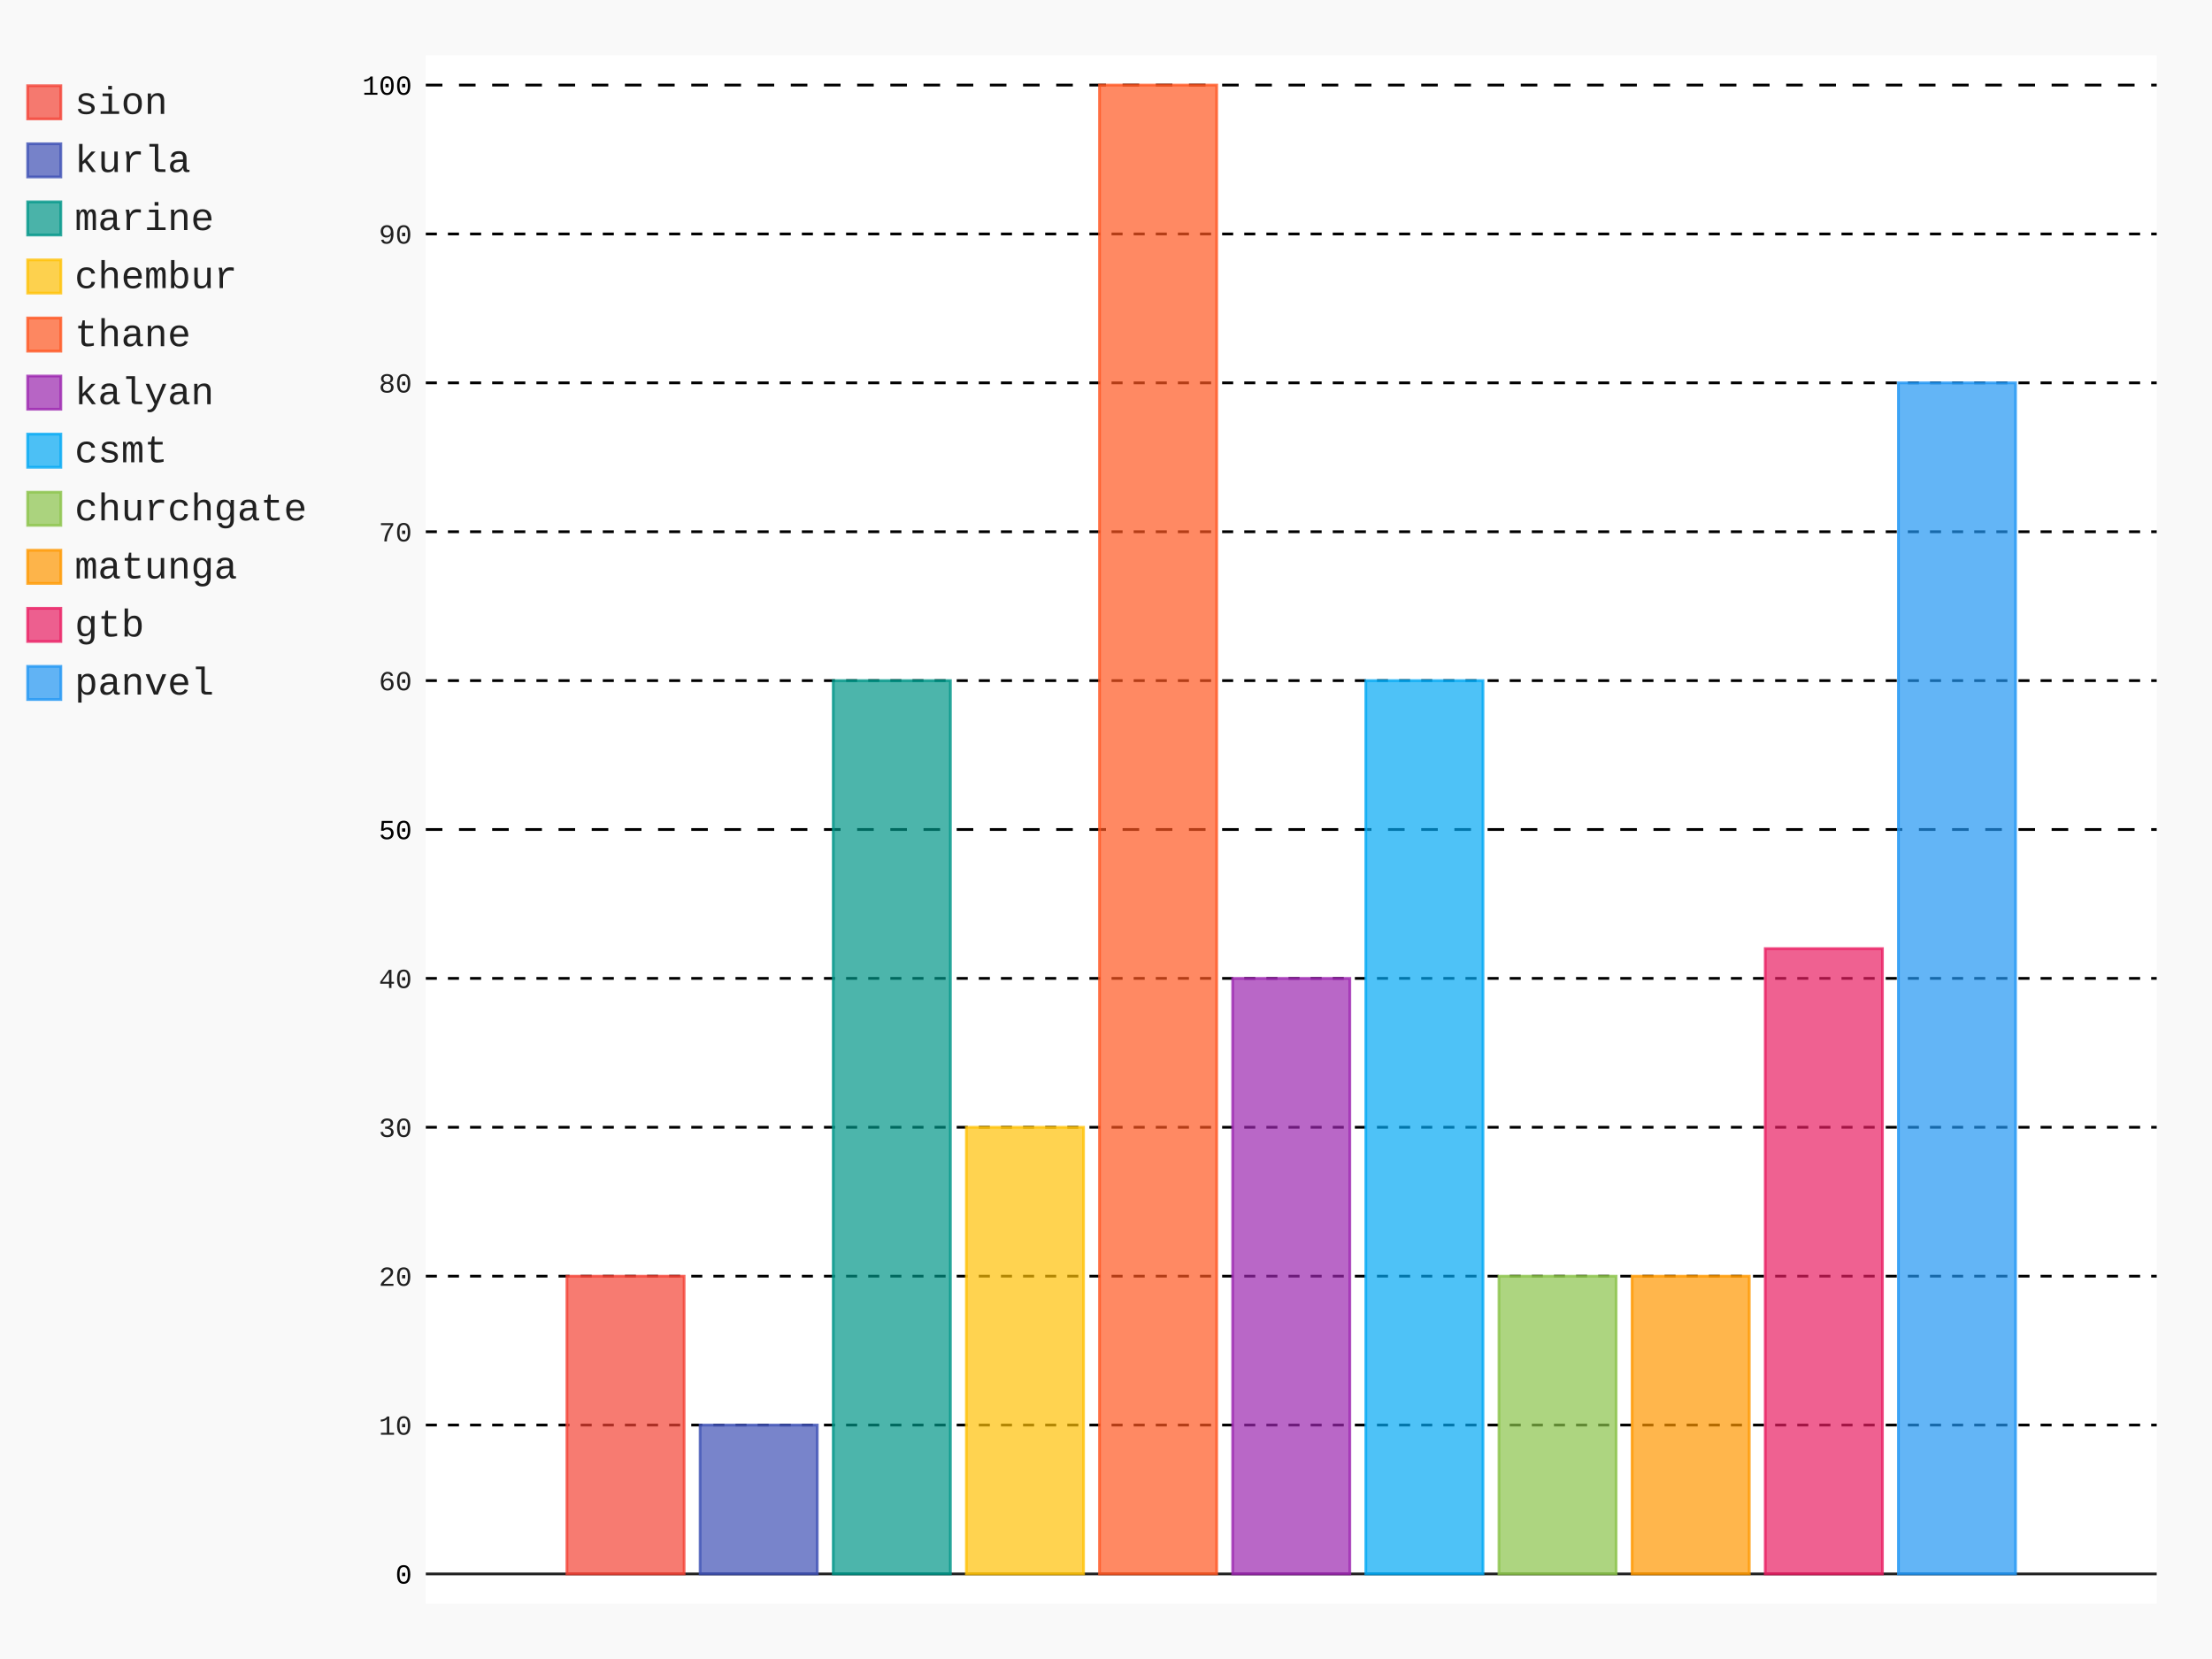
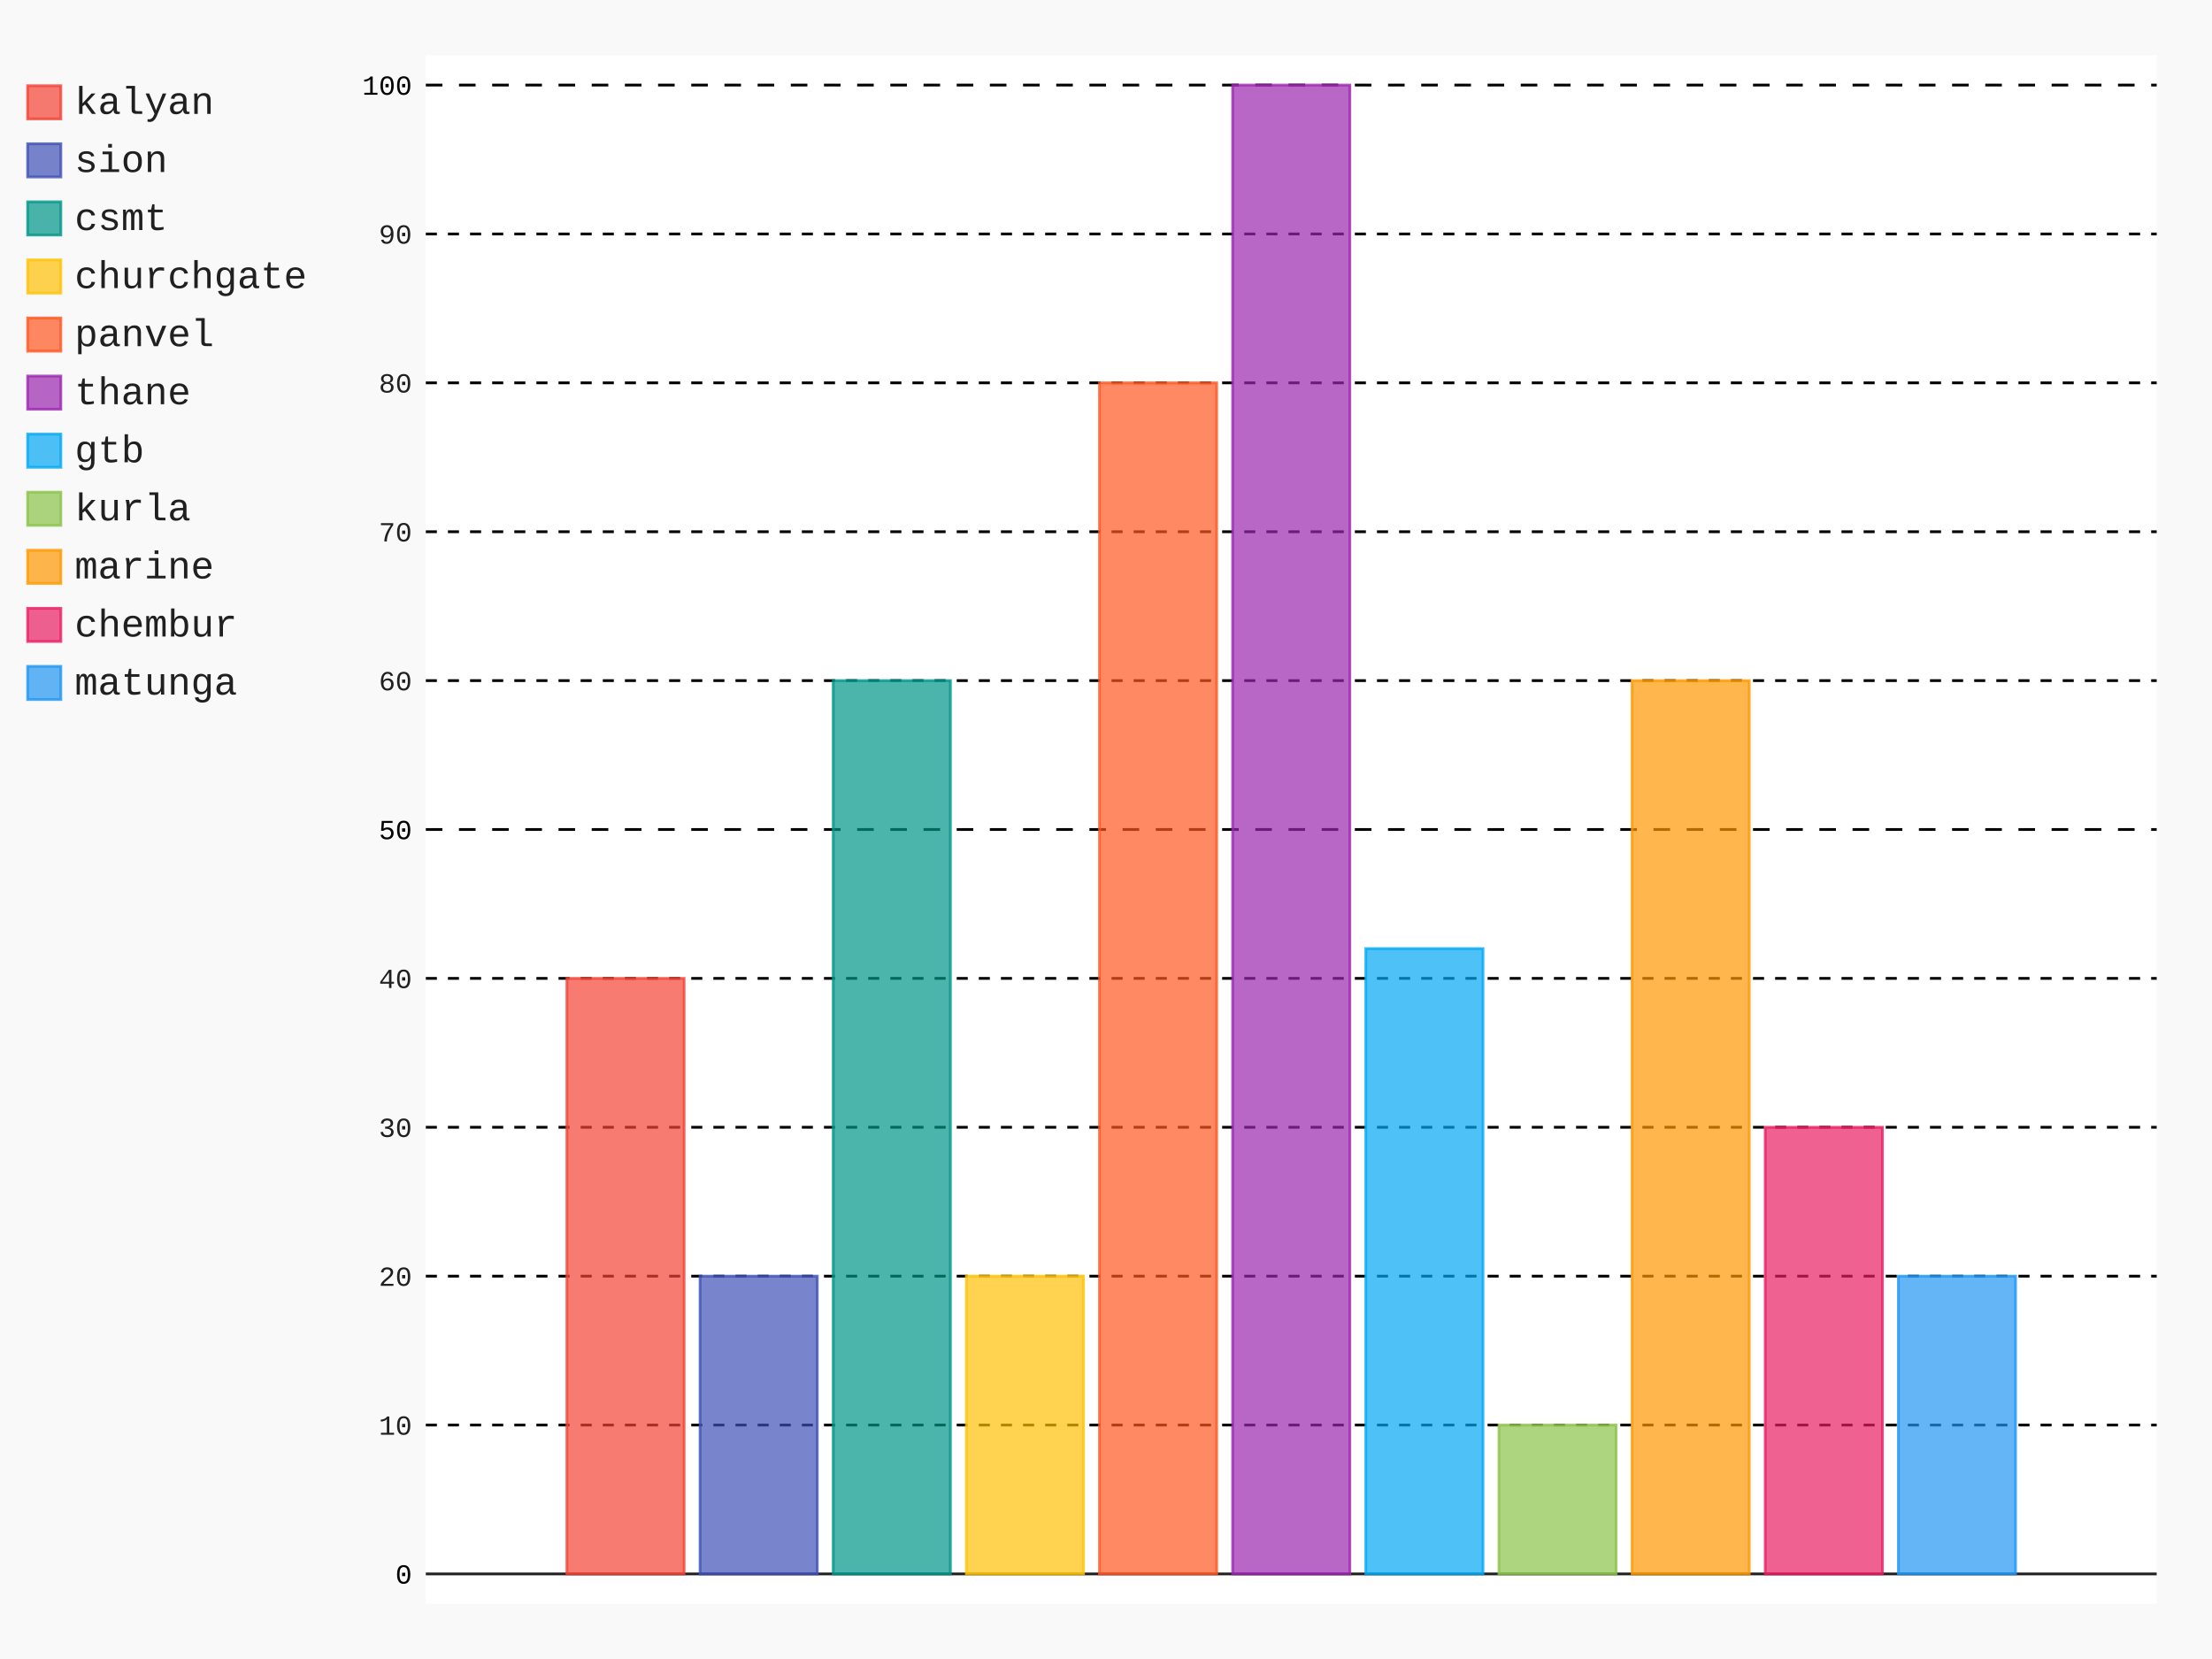
- <svg xmlns="http://www.w3.org/2000/svg" id="chart-729b00f0-36cb-4a3d-ba15-56103a7d4aa6" class="pygal-chart" viewBox="0 0 800 600">
+ <svg xmlns="http://www.w3.org/2000/svg" id="chart-29a285ae-049f-4a8c-972f-0f4b7b47728b" class="pygal-chart" viewBox="0 0 800 600">
  <defs>
-     <style type="text/css">#chart-729b00f0-36cb-4a3d-ba15-56103a7d4aa6{-webkit-user-select:none;-webkit-font-smoothing:antialiased;font-family:Consolas,"Liberation Mono",Menlo,Courier,monospace}#chart-729b00f0-36cb-4a3d-ba15-56103a7d4aa6 .title{font-family:Consolas,"Liberation Mono",Menlo,Courier,monospace;font-size:16px}#chart-729b00f0-36cb-4a3d-ba15-56103a7d4aa6 .legends .legend text{font-family:Consolas,"Liberation Mono",Menlo,Courier,monospace;font-size:14px}#chart-729b00f0-36cb-4a3d-ba15-56103a7d4aa6 .axis text{font-family:Consolas,"Liberation Mono",Menlo,Courier,monospace;font-size:10px}#chart-729b00f0-36cb-4a3d-ba15-56103a7d4aa6 .axis text.major{font-family:Consolas,"Liberation Mono",Menlo,Courier,monospace;font-size:10px}#chart-729b00f0-36cb-4a3d-ba15-56103a7d4aa6 .text-overlay text.value{font-family:Consolas,"Liberation Mono",Menlo,Courier,monospace;font-size:16px}#chart-729b00f0-36cb-4a3d-ba15-56103a7d4aa6 .text-overlay text.label{font-family:Consolas,"Liberation Mono",Menlo,Courier,monospace;font-size:10px}#chart-729b00f0-36cb-4a3d-ba15-56103a7d4aa6 .tooltip{font-family:Consolas,"Liberation Mono",Menlo,Courier,monospace;font-size:14px}#chart-729b00f0-36cb-4a3d-ba15-56103a7d4aa6 text.no_data{font-family:Consolas,"Liberation Mono",Menlo,Courier,monospace;font-size:64px}
- #chart-729b00f0-36cb-4a3d-ba15-56103a7d4aa6{background-color:rgba(249,249,249,1)}#chart-729b00f0-36cb-4a3d-ba15-56103a7d4aa6 path,#chart-729b00f0-36cb-4a3d-ba15-56103a7d4aa6 line,#chart-729b00f0-36cb-4a3d-ba15-56103a7d4aa6 rect,#chart-729b00f0-36cb-4a3d-ba15-56103a7d4aa6 circle{-webkit-transition:150ms;-moz-transition:150ms;transition:150ms}#chart-729b00f0-36cb-4a3d-ba15-56103a7d4aa6 .graph &gt; .background{fill:rgba(249,249,249,1)}#chart-729b00f0-36cb-4a3d-ba15-56103a7d4aa6 .plot &gt; .background{fill:rgba(255,255,255,1)}#chart-729b00f0-36cb-4a3d-ba15-56103a7d4aa6 .graph{fill:rgba(0,0,0,.87)}#chart-729b00f0-36cb-4a3d-ba15-56103a7d4aa6 text.no_data{fill:rgba(0,0,0,1)}#chart-729b00f0-36cb-4a3d-ba15-56103a7d4aa6 .title{fill:rgba(0,0,0,1)}#chart-729b00f0-36cb-4a3d-ba15-56103a7d4aa6 .legends .legend text{fill:rgba(0,0,0,.87)}#chart-729b00f0-36cb-4a3d-ba15-56103a7d4aa6 .legends .legend:hover text{fill:rgba(0,0,0,1)}#chart-729b00f0-36cb-4a3d-ba15-56103a7d4aa6 .axis .line{stroke:rgba(0,0,0,1)}#chart-729b00f0-36cb-4a3d-ba15-56103a7d4aa6 .axis .guide.line{stroke:rgba(0,0,0,.54)}#chart-729b00f0-36cb-4a3d-ba15-56103a7d4aa6 .axis .major.line{stroke:rgba(0,0,0,.87)}#chart-729b00f0-36cb-4a3d-ba15-56103a7d4aa6 .axis text.major{fill:rgba(0,0,0,1)}#chart-729b00f0-36cb-4a3d-ba15-56103a7d4aa6 .axis.y .guides:hover .guide.line,#chart-729b00f0-36cb-4a3d-ba15-56103a7d4aa6 .line-graph .axis.x .guides:hover .guide.line,#chart-729b00f0-36cb-4a3d-ba15-56103a7d4aa6 .stackedline-graph .axis.x .guides:hover .guide.line,#chart-729b00f0-36cb-4a3d-ba15-56103a7d4aa6 .xy-graph .axis.x .guides:hover .guide.line{stroke:rgba(0,0,0,1)}#chart-729b00f0-36cb-4a3d-ba15-56103a7d4aa6 .axis .guides:hover text{fill:rgba(0,0,0,1)}#chart-729b00f0-36cb-4a3d-ba15-56103a7d4aa6 .reactive{fill-opacity:.7;stroke-opacity:.8;stroke-width:1}#chart-729b00f0-36cb-4a3d-ba15-56103a7d4aa6 .ci{stroke:rgba(0,0,0,.87)}#chart-729b00f0-36cb-4a3d-ba15-56103a7d4aa6 .reactive.active,#chart-729b00f0-36cb-4a3d-ba15-56103a7d4aa6 .active .reactive{fill-opacity:.8;stroke-opacity:.9;stroke-width:4}#chart-729b00f0-36cb-4a3d-ba15-56103a7d4aa6 .ci .reactive.active{stroke-width:1.5}#chart-729b00f0-36cb-4a3d-ba15-56103a7d4aa6 .series text{fill:rgba(0,0,0,1)}#chart-729b00f0-36cb-4a3d-ba15-56103a7d4aa6 .tooltip rect{fill:rgba(255,255,255,1);stroke:rgba(0,0,0,1);-webkit-transition:opacity 150ms;-moz-transition:opacity 150ms;transition:opacity 150ms}#chart-729b00f0-36cb-4a3d-ba15-56103a7d4aa6 .tooltip .label{fill:rgba(0,0,0,.87)}#chart-729b00f0-36cb-4a3d-ba15-56103a7d4aa6 .tooltip .label{fill:rgba(0,0,0,.87)}#chart-729b00f0-36cb-4a3d-ba15-56103a7d4aa6 .tooltip .legend{font-size:.8em;fill:rgba(0,0,0,.54)}#chart-729b00f0-36cb-4a3d-ba15-56103a7d4aa6 .tooltip .x_label{font-size:.6em;fill:rgba(0,0,0,1)}#chart-729b00f0-36cb-4a3d-ba15-56103a7d4aa6 .tooltip .xlink{font-size:.5em;text-decoration:underline}#chart-729b00f0-36cb-4a3d-ba15-56103a7d4aa6 .tooltip .value{font-size:1.5em}#chart-729b00f0-36cb-4a3d-ba15-56103a7d4aa6 .bound{font-size:.5em}#chart-729b00f0-36cb-4a3d-ba15-56103a7d4aa6 .max-value{font-size:.75em;fill:rgba(0,0,0,.54)}#chart-729b00f0-36cb-4a3d-ba15-56103a7d4aa6 .map-element{fill:rgba(255,255,255,1);stroke:rgba(0,0,0,.54) !important}#chart-729b00f0-36cb-4a3d-ba15-56103a7d4aa6 .map-element .reactive{fill-opacity:inherit;stroke-opacity:inherit}#chart-729b00f0-36cb-4a3d-ba15-56103a7d4aa6 .color-0,#chart-729b00f0-36cb-4a3d-ba15-56103a7d4aa6 .color-0 a:visited{stroke:#F44336;fill:#F44336}#chart-729b00f0-36cb-4a3d-ba15-56103a7d4aa6 .color-1,#chart-729b00f0-36cb-4a3d-ba15-56103a7d4aa6 .color-1 a:visited{stroke:#3F51B5;fill:#3F51B5}#chart-729b00f0-36cb-4a3d-ba15-56103a7d4aa6 .color-2,#chart-729b00f0-36cb-4a3d-ba15-56103a7d4aa6 .color-2 a:visited{stroke:#009688;fill:#009688}#chart-729b00f0-36cb-4a3d-ba15-56103a7d4aa6 .color-3,#chart-729b00f0-36cb-4a3d-ba15-56103a7d4aa6 .color-3 a:visited{stroke:#FFC107;fill:#FFC107}#chart-729b00f0-36cb-4a3d-ba15-56103a7d4aa6 .color-4,#chart-729b00f0-36cb-4a3d-ba15-56103a7d4aa6 .color-4 a:visited{stroke:#FF5722;fill:#FF5722}#chart-729b00f0-36cb-4a3d-ba15-56103a7d4aa6 .color-5,#chart-729b00f0-36cb-4a3d-ba15-56103a7d4aa6 .color-5 a:visited{stroke:#9C27B0;fill:#9C27B0}#chart-729b00f0-36cb-4a3d-ba15-56103a7d4aa6 .color-6,#chart-729b00f0-36cb-4a3d-ba15-56103a7d4aa6 .color-6 a:visited{stroke:#03A9F4;fill:#03A9F4}#chart-729b00f0-36cb-4a3d-ba15-56103a7d4aa6 .color-7,#chart-729b00f0-36cb-4a3d-ba15-56103a7d4aa6 .color-7 a:visited{stroke:#8BC34A;fill:#8BC34A}#chart-729b00f0-36cb-4a3d-ba15-56103a7d4aa6 .color-8,#chart-729b00f0-36cb-4a3d-ba15-56103a7d4aa6 .color-8 a:visited{stroke:#FF9800;fill:#FF9800}#chart-729b00f0-36cb-4a3d-ba15-56103a7d4aa6 .color-9,#chart-729b00f0-36cb-4a3d-ba15-56103a7d4aa6 .color-9 a:visited{stroke:#E91E63;fill:#E91E63}#chart-729b00f0-36cb-4a3d-ba15-56103a7d4aa6 .color-10,#chart-729b00f0-36cb-4a3d-ba15-56103a7d4aa6 .color-10 a:visited{stroke:#2196F3;fill:#2196F3}#chart-729b00f0-36cb-4a3d-ba15-56103a7d4aa6 .text-overlay .color-0 text{fill:black}#chart-729b00f0-36cb-4a3d-ba15-56103a7d4aa6 .text-overlay .color-1 text{fill:black}#chart-729b00f0-36cb-4a3d-ba15-56103a7d4aa6 .text-overlay .color-2 text{fill:black}#chart-729b00f0-36cb-4a3d-ba15-56103a7d4aa6 .text-overlay .color-3 text{fill:black}#chart-729b00f0-36cb-4a3d-ba15-56103a7d4aa6 .text-overlay .color-4 text{fill:black}#chart-729b00f0-36cb-4a3d-ba15-56103a7d4aa6 .text-overlay .color-5 text{fill:black}#chart-729b00f0-36cb-4a3d-ba15-56103a7d4aa6 .text-overlay .color-6 text{fill:black}#chart-729b00f0-36cb-4a3d-ba15-56103a7d4aa6 .text-overlay .color-7 text{fill:black}#chart-729b00f0-36cb-4a3d-ba15-56103a7d4aa6 .text-overlay .color-8 text{fill:black}#chart-729b00f0-36cb-4a3d-ba15-56103a7d4aa6 .text-overlay .color-9 text{fill:black}#chart-729b00f0-36cb-4a3d-ba15-56103a7d4aa6 .text-overlay .color-10 text{fill:black}
- #chart-729b00f0-36cb-4a3d-ba15-56103a7d4aa6 text.no_data{text-anchor:middle}#chart-729b00f0-36cb-4a3d-ba15-56103a7d4aa6 .guide.line{fill:none}#chart-729b00f0-36cb-4a3d-ba15-56103a7d4aa6 .centered{text-anchor:middle}#chart-729b00f0-36cb-4a3d-ba15-56103a7d4aa6 .title{text-anchor:middle}#chart-729b00f0-36cb-4a3d-ba15-56103a7d4aa6 .legends .legend text{fill-opacity:1}#chart-729b00f0-36cb-4a3d-ba15-56103a7d4aa6 .axis.x text{text-anchor:middle}#chart-729b00f0-36cb-4a3d-ba15-56103a7d4aa6 .axis.x:not(.web) text[transform]{text-anchor:start}#chart-729b00f0-36cb-4a3d-ba15-56103a7d4aa6 .axis.x:not(.web) text[transform].backwards{text-anchor:end}#chart-729b00f0-36cb-4a3d-ba15-56103a7d4aa6 .axis.y text{text-anchor:end}#chart-729b00f0-36cb-4a3d-ba15-56103a7d4aa6 .axis.y text[transform].backwards{text-anchor:start}#chart-729b00f0-36cb-4a3d-ba15-56103a7d4aa6 .axis.y2 text{text-anchor:start}#chart-729b00f0-36cb-4a3d-ba15-56103a7d4aa6 .axis.y2 text[transform].backwards{text-anchor:end}#chart-729b00f0-36cb-4a3d-ba15-56103a7d4aa6 .axis .guide.line{stroke-dasharray:4,4;stroke:black}#chart-729b00f0-36cb-4a3d-ba15-56103a7d4aa6 .axis .major.guide.line{stroke-dasharray:6,6;stroke:black}#chart-729b00f0-36cb-4a3d-ba15-56103a7d4aa6 .horizontal .axis.y .guide.line,#chart-729b00f0-36cb-4a3d-ba15-56103a7d4aa6 .horizontal .axis.y2 .guide.line,#chart-729b00f0-36cb-4a3d-ba15-56103a7d4aa6 .vertical .axis.x .guide.line{opacity:0}#chart-729b00f0-36cb-4a3d-ba15-56103a7d4aa6 .horizontal .axis.always_show .guide.line,#chart-729b00f0-36cb-4a3d-ba15-56103a7d4aa6 .vertical .axis.always_show .guide.line{opacity:1 !important}#chart-729b00f0-36cb-4a3d-ba15-56103a7d4aa6 .axis.y .guides:hover .guide.line,#chart-729b00f0-36cb-4a3d-ba15-56103a7d4aa6 .axis.y2 .guides:hover .guide.line,#chart-729b00f0-36cb-4a3d-ba15-56103a7d4aa6 .axis.x .guides:hover .guide.line{opacity:1}#chart-729b00f0-36cb-4a3d-ba15-56103a7d4aa6 .axis .guides:hover text{opacity:1}#chart-729b00f0-36cb-4a3d-ba15-56103a7d4aa6 .nofill{fill:none}#chart-729b00f0-36cb-4a3d-ba15-56103a7d4aa6 .subtle-fill{fill-opacity:.2}#chart-729b00f0-36cb-4a3d-ba15-56103a7d4aa6 .dot{stroke-width:1px;fill-opacity:1;stroke-opacity:1}#chart-729b00f0-36cb-4a3d-ba15-56103a7d4aa6 .dot.active{stroke-width:5px}#chart-729b00f0-36cb-4a3d-ba15-56103a7d4aa6 .dot.negative{fill:transparent}#chart-729b00f0-36cb-4a3d-ba15-56103a7d4aa6 text,#chart-729b00f0-36cb-4a3d-ba15-56103a7d4aa6 tspan{stroke:none !important}#chart-729b00f0-36cb-4a3d-ba15-56103a7d4aa6 .series text.active{opacity:1}#chart-729b00f0-36cb-4a3d-ba15-56103a7d4aa6 .tooltip rect{fill-opacity:.95;stroke-width:.5}#chart-729b00f0-36cb-4a3d-ba15-56103a7d4aa6 .tooltip text{fill-opacity:1}#chart-729b00f0-36cb-4a3d-ba15-56103a7d4aa6 .showable{visibility:hidden}#chart-729b00f0-36cb-4a3d-ba15-56103a7d4aa6 .showable.shown{visibility:visible}#chart-729b00f0-36cb-4a3d-ba15-56103a7d4aa6 .gauge-background{fill:rgba(229,229,229,1);stroke:none}#chart-729b00f0-36cb-4a3d-ba15-56103a7d4aa6 .bg-lines{stroke:rgba(249,249,249,1);stroke-width:2px}</style>
+     <style type="text/css">#chart-29a285ae-049f-4a8c-972f-0f4b7b47728b{-webkit-user-select:none;-webkit-font-smoothing:antialiased;font-family:Consolas,"Liberation Mono",Menlo,Courier,monospace}#chart-29a285ae-049f-4a8c-972f-0f4b7b47728b .title{font-family:Consolas,"Liberation Mono",Menlo,Courier,monospace;font-size:16px}#chart-29a285ae-049f-4a8c-972f-0f4b7b47728b .legends .legend text{font-family:Consolas,"Liberation Mono",Menlo,Courier,monospace;font-size:14px}#chart-29a285ae-049f-4a8c-972f-0f4b7b47728b .axis text{font-family:Consolas,"Liberation Mono",Menlo,Courier,monospace;font-size:10px}#chart-29a285ae-049f-4a8c-972f-0f4b7b47728b .axis text.major{font-family:Consolas,"Liberation Mono",Menlo,Courier,monospace;font-size:10px}#chart-29a285ae-049f-4a8c-972f-0f4b7b47728b .text-overlay text.value{font-family:Consolas,"Liberation Mono",Menlo,Courier,monospace;font-size:16px}#chart-29a285ae-049f-4a8c-972f-0f4b7b47728b .text-overlay text.label{font-family:Consolas,"Liberation Mono",Menlo,Courier,monospace;font-size:10px}#chart-29a285ae-049f-4a8c-972f-0f4b7b47728b .tooltip{font-family:Consolas,"Liberation Mono",Menlo,Courier,monospace;font-size:14px}#chart-29a285ae-049f-4a8c-972f-0f4b7b47728b text.no_data{font-family:Consolas,"Liberation Mono",Menlo,Courier,monospace;font-size:64px}
+ #chart-29a285ae-049f-4a8c-972f-0f4b7b47728b{background-color:rgba(249,249,249,1)}#chart-29a285ae-049f-4a8c-972f-0f4b7b47728b path,#chart-29a285ae-049f-4a8c-972f-0f4b7b47728b line,#chart-29a285ae-049f-4a8c-972f-0f4b7b47728b rect,#chart-29a285ae-049f-4a8c-972f-0f4b7b47728b circle{-webkit-transition:150ms;-moz-transition:150ms;transition:150ms}#chart-29a285ae-049f-4a8c-972f-0f4b7b47728b .graph &gt; .background{fill:rgba(249,249,249,1)}#chart-29a285ae-049f-4a8c-972f-0f4b7b47728b .plot &gt; .background{fill:rgba(255,255,255,1)}#chart-29a285ae-049f-4a8c-972f-0f4b7b47728b .graph{fill:rgba(0,0,0,.87)}#chart-29a285ae-049f-4a8c-972f-0f4b7b47728b text.no_data{fill:rgba(0,0,0,1)}#chart-29a285ae-049f-4a8c-972f-0f4b7b47728b .title{fill:rgba(0,0,0,1)}#chart-29a285ae-049f-4a8c-972f-0f4b7b47728b .legends .legend text{fill:rgba(0,0,0,.87)}#chart-29a285ae-049f-4a8c-972f-0f4b7b47728b .legends .legend:hover text{fill:rgba(0,0,0,1)}#chart-29a285ae-049f-4a8c-972f-0f4b7b47728b .axis .line{stroke:rgba(0,0,0,1)}#chart-29a285ae-049f-4a8c-972f-0f4b7b47728b .axis .guide.line{stroke:rgba(0,0,0,.54)}#chart-29a285ae-049f-4a8c-972f-0f4b7b47728b .axis .major.line{stroke:rgba(0,0,0,.87)}#chart-29a285ae-049f-4a8c-972f-0f4b7b47728b .axis text.major{fill:rgba(0,0,0,1)}#chart-29a285ae-049f-4a8c-972f-0f4b7b47728b .axis.y .guides:hover .guide.line,#chart-29a285ae-049f-4a8c-972f-0f4b7b47728b .line-graph .axis.x .guides:hover .guide.line,#chart-29a285ae-049f-4a8c-972f-0f4b7b47728b .stackedline-graph .axis.x .guides:hover .guide.line,#chart-29a285ae-049f-4a8c-972f-0f4b7b47728b .xy-graph .axis.x .guides:hover .guide.line{stroke:rgba(0,0,0,1)}#chart-29a285ae-049f-4a8c-972f-0f4b7b47728b .axis .guides:hover text{fill:rgba(0,0,0,1)}#chart-29a285ae-049f-4a8c-972f-0f4b7b47728b .reactive{fill-opacity:.7;stroke-opacity:.8;stroke-width:1}#chart-29a285ae-049f-4a8c-972f-0f4b7b47728b .ci{stroke:rgba(0,0,0,.87)}#chart-29a285ae-049f-4a8c-972f-0f4b7b47728b .reactive.active,#chart-29a285ae-049f-4a8c-972f-0f4b7b47728b .active .reactive{fill-opacity:.8;stroke-opacity:.9;stroke-width:4}#chart-29a285ae-049f-4a8c-972f-0f4b7b47728b .ci .reactive.active{stroke-width:1.5}#chart-29a285ae-049f-4a8c-972f-0f4b7b47728b .series text{fill:rgba(0,0,0,1)}#chart-29a285ae-049f-4a8c-972f-0f4b7b47728b .tooltip rect{fill:rgba(255,255,255,1);stroke:rgba(0,0,0,1);-webkit-transition:opacity 150ms;-moz-transition:opacity 150ms;transition:opacity 150ms}#chart-29a285ae-049f-4a8c-972f-0f4b7b47728b .tooltip .label{fill:rgba(0,0,0,.87)}#chart-29a285ae-049f-4a8c-972f-0f4b7b47728b .tooltip .label{fill:rgba(0,0,0,.87)}#chart-29a285ae-049f-4a8c-972f-0f4b7b47728b .tooltip .legend{font-size:.8em;fill:rgba(0,0,0,.54)}#chart-29a285ae-049f-4a8c-972f-0f4b7b47728b .tooltip .x_label{font-size:.6em;fill:rgba(0,0,0,1)}#chart-29a285ae-049f-4a8c-972f-0f4b7b47728b .tooltip .xlink{font-size:.5em;text-decoration:underline}#chart-29a285ae-049f-4a8c-972f-0f4b7b47728b .tooltip .value{font-size:1.5em}#chart-29a285ae-049f-4a8c-972f-0f4b7b47728b .bound{font-size:.5em}#chart-29a285ae-049f-4a8c-972f-0f4b7b47728b .max-value{font-size:.75em;fill:rgba(0,0,0,.54)}#chart-29a285ae-049f-4a8c-972f-0f4b7b47728b .map-element{fill:rgba(255,255,255,1);stroke:rgba(0,0,0,.54) !important}#chart-29a285ae-049f-4a8c-972f-0f4b7b47728b .map-element .reactive{fill-opacity:inherit;stroke-opacity:inherit}#chart-29a285ae-049f-4a8c-972f-0f4b7b47728b .color-0,#chart-29a285ae-049f-4a8c-972f-0f4b7b47728b .color-0 a:visited{stroke:#F44336;fill:#F44336}#chart-29a285ae-049f-4a8c-972f-0f4b7b47728b .color-1,#chart-29a285ae-049f-4a8c-972f-0f4b7b47728b .color-1 a:visited{stroke:#3F51B5;fill:#3F51B5}#chart-29a285ae-049f-4a8c-972f-0f4b7b47728b .color-2,#chart-29a285ae-049f-4a8c-972f-0f4b7b47728b .color-2 a:visited{stroke:#009688;fill:#009688}#chart-29a285ae-049f-4a8c-972f-0f4b7b47728b .color-3,#chart-29a285ae-049f-4a8c-972f-0f4b7b47728b .color-3 a:visited{stroke:#FFC107;fill:#FFC107}#chart-29a285ae-049f-4a8c-972f-0f4b7b47728b .color-4,#chart-29a285ae-049f-4a8c-972f-0f4b7b47728b .color-4 a:visited{stroke:#FF5722;fill:#FF5722}#chart-29a285ae-049f-4a8c-972f-0f4b7b47728b .color-5,#chart-29a285ae-049f-4a8c-972f-0f4b7b47728b .color-5 a:visited{stroke:#9C27B0;fill:#9C27B0}#chart-29a285ae-049f-4a8c-972f-0f4b7b47728b .color-6,#chart-29a285ae-049f-4a8c-972f-0f4b7b47728b .color-6 a:visited{stroke:#03A9F4;fill:#03A9F4}#chart-29a285ae-049f-4a8c-972f-0f4b7b47728b .color-7,#chart-29a285ae-049f-4a8c-972f-0f4b7b47728b .color-7 a:visited{stroke:#8BC34A;fill:#8BC34A}#chart-29a285ae-049f-4a8c-972f-0f4b7b47728b .color-8,#chart-29a285ae-049f-4a8c-972f-0f4b7b47728b .color-8 a:visited{stroke:#FF9800;fill:#FF9800}#chart-29a285ae-049f-4a8c-972f-0f4b7b47728b .color-9,#chart-29a285ae-049f-4a8c-972f-0f4b7b47728b .color-9 a:visited{stroke:#E91E63;fill:#E91E63}#chart-29a285ae-049f-4a8c-972f-0f4b7b47728b .color-10,#chart-29a285ae-049f-4a8c-972f-0f4b7b47728b .color-10 a:visited{stroke:#2196F3;fill:#2196F3}#chart-29a285ae-049f-4a8c-972f-0f4b7b47728b .text-overlay .color-0 text{fill:black}#chart-29a285ae-049f-4a8c-972f-0f4b7b47728b .text-overlay .color-1 text{fill:black}#chart-29a285ae-049f-4a8c-972f-0f4b7b47728b .text-overlay .color-2 text{fill:black}#chart-29a285ae-049f-4a8c-972f-0f4b7b47728b .text-overlay .color-3 text{fill:black}#chart-29a285ae-049f-4a8c-972f-0f4b7b47728b .text-overlay .color-4 text{fill:black}#chart-29a285ae-049f-4a8c-972f-0f4b7b47728b .text-overlay .color-5 text{fill:black}#chart-29a285ae-049f-4a8c-972f-0f4b7b47728b .text-overlay .color-6 text{fill:black}#chart-29a285ae-049f-4a8c-972f-0f4b7b47728b .text-overlay .color-7 text{fill:black}#chart-29a285ae-049f-4a8c-972f-0f4b7b47728b .text-overlay .color-8 text{fill:black}#chart-29a285ae-049f-4a8c-972f-0f4b7b47728b .text-overlay .color-9 text{fill:black}#chart-29a285ae-049f-4a8c-972f-0f4b7b47728b .text-overlay .color-10 text{fill:black}
+ #chart-29a285ae-049f-4a8c-972f-0f4b7b47728b text.no_data{text-anchor:middle}#chart-29a285ae-049f-4a8c-972f-0f4b7b47728b .guide.line{fill:none}#chart-29a285ae-049f-4a8c-972f-0f4b7b47728b .centered{text-anchor:middle}#chart-29a285ae-049f-4a8c-972f-0f4b7b47728b .title{text-anchor:middle}#chart-29a285ae-049f-4a8c-972f-0f4b7b47728b .legends .legend text{fill-opacity:1}#chart-29a285ae-049f-4a8c-972f-0f4b7b47728b .axis.x text{text-anchor:middle}#chart-29a285ae-049f-4a8c-972f-0f4b7b47728b .axis.x:not(.web) text[transform]{text-anchor:start}#chart-29a285ae-049f-4a8c-972f-0f4b7b47728b .axis.x:not(.web) text[transform].backwards{text-anchor:end}#chart-29a285ae-049f-4a8c-972f-0f4b7b47728b .axis.y text{text-anchor:end}#chart-29a285ae-049f-4a8c-972f-0f4b7b47728b .axis.y text[transform].backwards{text-anchor:start}#chart-29a285ae-049f-4a8c-972f-0f4b7b47728b .axis.y2 text{text-anchor:start}#chart-29a285ae-049f-4a8c-972f-0f4b7b47728b .axis.y2 text[transform].backwards{text-anchor:end}#chart-29a285ae-049f-4a8c-972f-0f4b7b47728b .axis .guide.line{stroke-dasharray:4,4;stroke:black}#chart-29a285ae-049f-4a8c-972f-0f4b7b47728b .axis .major.guide.line{stroke-dasharray:6,6;stroke:black}#chart-29a285ae-049f-4a8c-972f-0f4b7b47728b .horizontal .axis.y .guide.line,#chart-29a285ae-049f-4a8c-972f-0f4b7b47728b .horizontal .axis.y2 .guide.line,#chart-29a285ae-049f-4a8c-972f-0f4b7b47728b .vertical .axis.x .guide.line{opacity:0}#chart-29a285ae-049f-4a8c-972f-0f4b7b47728b .horizontal .axis.always_show .guide.line,#chart-29a285ae-049f-4a8c-972f-0f4b7b47728b .vertical .axis.always_show .guide.line{opacity:1 !important}#chart-29a285ae-049f-4a8c-972f-0f4b7b47728b .axis.y .guides:hover .guide.line,#chart-29a285ae-049f-4a8c-972f-0f4b7b47728b .axis.y2 .guides:hover .guide.line,#chart-29a285ae-049f-4a8c-972f-0f4b7b47728b .axis.x .guides:hover .guide.line{opacity:1}#chart-29a285ae-049f-4a8c-972f-0f4b7b47728b .axis .guides:hover text{opacity:1}#chart-29a285ae-049f-4a8c-972f-0f4b7b47728b .nofill{fill:none}#chart-29a285ae-049f-4a8c-972f-0f4b7b47728b .subtle-fill{fill-opacity:.2}#chart-29a285ae-049f-4a8c-972f-0f4b7b47728b .dot{stroke-width:1px;fill-opacity:1;stroke-opacity:1}#chart-29a285ae-049f-4a8c-972f-0f4b7b47728b .dot.active{stroke-width:5px}#chart-29a285ae-049f-4a8c-972f-0f4b7b47728b .dot.negative{fill:transparent}#chart-29a285ae-049f-4a8c-972f-0f4b7b47728b text,#chart-29a285ae-049f-4a8c-972f-0f4b7b47728b tspan{stroke:none !important}#chart-29a285ae-049f-4a8c-972f-0f4b7b47728b .series text.active{opacity:1}#chart-29a285ae-049f-4a8c-972f-0f4b7b47728b .tooltip rect{fill-opacity:.95;stroke-width:.5}#chart-29a285ae-049f-4a8c-972f-0f4b7b47728b .tooltip text{fill-opacity:1}#chart-29a285ae-049f-4a8c-972f-0f4b7b47728b .showable{visibility:hidden}#chart-29a285ae-049f-4a8c-972f-0f4b7b47728b .showable.shown{visibility:visible}#chart-29a285ae-049f-4a8c-972f-0f4b7b47728b .gauge-background{fill:rgba(229,229,229,1);stroke:none}#chart-29a285ae-049f-4a8c-972f-0f4b7b47728b .bg-lines{stroke:rgba(249,249,249,1);stroke-width:2px}</style>
  </defs>
  <g class="graph bar-graph vertical">
    <rect x="0" y="0" width="800" height="600" class="background" />
    <g transform="translate(154, 20)" class="plot">
      <rect x="0" y="0" width="626.0" height="560" class="background" />
      <g class="axis y always_show">
        <g class="guides">
          <path d="M0 549.231 h626" class="axis major line" />
          <text x="-5" y="552.731" class="major">0</text>
        </g>
        <g class="guides">
          <path d="M0 495.385 h626" class="guide line" />
          <text x="-5" y="498.885" class="">10</text>
        </g>
        <g class="guides">
          <path d="M0 441.538 h626" class="guide line" />
          <text x="-5" y="445.038" class="">20</text>
        </g>
        <g class="guides">
          <path d="M0 387.692 h626" class="guide line" />
          <text x="-5" y="391.192" class="">30</text>
        </g>
        <g class="guides">
          <path d="M0 333.846 h626" class="guide line" />
          <text x="-5" y="337.346" class="">40</text>
        </g>
        <g class="guides">
          <path d="M0 280 h626" class="major guide line" />
          <text x="-5" y="283.5" class="major">50</text>
        </g>
        <g class="guides">
          <path d="M0 226.154 h626" class="guide line" />
          <text x="-5" y="229.654" class="">60</text>
        </g>
        <g class="guides">
          <path d="M0 172.308 h626" class="guide line" />
          <text x="-5" y="175.808" class="">70</text>
        </g>
        <g class="guides">
          <path d="M0 118.462 h626" class="guide line" />
          <text x="-5" y="121.962" class="">80</text>
        </g>
        <g class="guides">
          <path d="M0 64.615 h626" class="guide line" />
          <text x="-5" y="68.115" class="">90</text>
        </g>
        <g class="guides">
          <path d="M0 10.769 h626" class="major guide line" />
          <text x="-5" y="14.269" class="major">100</text>
        </g>
      </g>
      <g class="series serie-0 color-0">
        <g class="bars">
          <g class="bar">
-             <rect x="51.043" y="441.538" rx="0" ry="0" width="42.375" height="107.692" class="rect reactive tooltip-trigger" />
+             <rect x="51.043" y="333.846" rx="0" ry="0" width="42.375" height="215.385" class="rect reactive tooltip-trigger" />
          </g>
        </g>
      </g>
      <g class="series serie-1 color-1">
        <g class="bars">
          <g class="bar">
-             <rect x="99.197" y="495.385" rx="0" ry="0" width="42.375" height="53.846" class="rect reactive tooltip-trigger" />
+             <rect x="99.197" y="441.538" rx="0" ry="0" width="42.375" height="107.692" class="rect reactive tooltip-trigger" />
          </g>
        </g>
      </g>
      <g class="series serie-2 color-2">
        <g class="bars">
          <g class="bar">
            <rect x="147.351" y="226.154" rx="0" ry="0" width="42.375" height="323.077" class="rect reactive tooltip-trigger" />
          </g>
        </g>
      </g>
      <g class="series serie-3 color-3">
        <g class="bars">
          <g class="bar">
-             <rect x="195.505" y="387.692" rx="0" ry="0" width="42.375" height="161.538" class="rect reactive tooltip-trigger" />
+             <rect x="195.505" y="441.538" rx="0" ry="0" width="42.375" height="107.692" class="rect reactive tooltip-trigger" />
          </g>
        </g>
      </g>
      <g class="series serie-4 color-4">
        <g class="bars">
          <g class="bar">
-             <rect x="243.658" y="10.769" rx="0" ry="0" width="42.375" height="538.462" class="rect reactive tooltip-trigger" />
+             <rect x="243.658" y="118.462" rx="0" ry="0" width="42.375" height="430.769" class="rect reactive tooltip-trigger" />
          </g>
        </g>
      </g>
      <g class="series serie-5 color-5">
        <g class="bars">
          <g class="bar">
-             <rect x="291.812" y="333.846" rx="0" ry="0" width="42.375" height="215.385" class="rect reactive tooltip-trigger" />
+             <rect x="291.812" y="10.769" rx="0" ry="0" width="42.375" height="538.462" class="rect reactive tooltip-trigger" />
          </g>
        </g>
      </g>
      <g class="series serie-6 color-6">
        <g class="bars">
          <g class="bar">
-             <rect x="339.966" y="226.154" rx="0" ry="0" width="42.375" height="323.077" class="rect reactive tooltip-trigger" />
+             <rect x="339.966" y="323.077" rx="0" ry="0" width="42.375" height="226.154" class="rect reactive tooltip-trigger" />
          </g>
        </g>
      </g>
      <g class="series serie-7 color-7">
        <g class="bars">
          <g class="bar">
-             <rect x="388.12" y="441.538" rx="0" ry="0" width="42.375" height="107.692" class="rect reactive tooltip-trigger" />
+             <rect x="388.12" y="495.385" rx="0" ry="0" width="42.375" height="53.846" class="rect reactive tooltip-trigger" />
          </g>
        </g>
      </g>
      <g class="series serie-8 color-8">
        <g class="bars">
          <g class="bar">
-             <rect x="436.274" y="441.538" rx="0" ry="0" width="42.375" height="107.692" class="rect reactive tooltip-trigger" />
+             <rect x="436.274" y="226.154" rx="0" ry="0" width="42.375" height="323.077" class="rect reactive tooltip-trigger" />
          </g>
        </g>
      </g>
      <g class="series serie-9 color-9">
        <g class="bars">
          <g class="bar">
-             <rect x="484.428" y="323.077" rx="0" ry="0" width="42.375" height="226.154" class="rect reactive tooltip-trigger" />
+             <rect x="484.428" y="387.692" rx="0" ry="0" width="42.375" height="161.538" class="rect reactive tooltip-trigger" />
          </g>
        </g>
      </g>
      <g class="series serie-10 color-10">
        <g class="bars">
          <g class="bar">
-             <rect x="532.582" y="118.462" rx="0" ry="0" width="42.375" height="430.769" class="rect reactive tooltip-trigger" />
+             <rect x="532.582" y="441.538" rx="0" ry="0" width="42.375" height="107.692" class="rect reactive tooltip-trigger" />
          </g>
        </g>
      </g>
    </g>
    <g class="titles" />
    <g transform="translate(154, 20)" class="plot overlay">
      <g class="series serie-0 color-0" />
      <g class="series serie-1 color-1" />
      <g class="series serie-2 color-2" />
      <g class="series serie-3 color-3" />
      <g class="series serie-4 color-4" />
      <g class="series serie-5 color-5" />
      <g class="series serie-6 color-6" />
      <g class="series serie-7 color-7" />
      <g class="series serie-8 color-8" />
      <g class="series serie-9 color-9" />
      <g class="series serie-10 color-10" />
    </g>
    <g transform="translate(154, 20)" class="plot text-overlay">
      <g class="series serie-0 color-0" />
      <g class="series serie-1 color-1" />
      <g class="series serie-2 color-2" />
      <g class="series serie-3 color-3" />
      <g class="series serie-4 color-4" />
      <g class="series serie-5 color-5" />
      <g class="series serie-6 color-6" />
      <g class="series serie-7 color-7" />
      <g class="series serie-8 color-8" />
      <g class="series serie-9 color-9" />
      <g class="series serie-10 color-10" />
    </g>
    <g transform="translate(154, 20)" class="plot tooltip-overlay">
      <g transform="translate(0 0)" style="opacity: 0" class="tooltip">
        <rect rx="0" ry="0" width="0" height="0" class="tooltip-box" />
        <g class="text" />
      </g>
    </g>
    <g transform="translate(10, 30)" class="legends">
      <g id="activate-serie-0" class="legend reactive activate-serie">
        <rect x="0.0" y="1.0" width="12" height="12" class="color-0 reactive" />
-         <text x="17.0" y="11.2">sion</text>
+         <text x="17.0" y="11.2">kalyan</text>
      </g>
      <g id="activate-serie-1" class="legend reactive activate-serie">
        <rect x="0.0" y="22.0" width="12" height="12" class="color-1 reactive" />
-         <text x="17.0" y="32.2">kurla</text>
+         <text x="17.0" y="32.2">sion</text>
      </g>
      <g id="activate-serie-2" class="legend reactive activate-serie">
        <rect x="0.0" y="43.0" width="12" height="12" class="color-2 reactive" />
-         <text x="17.0" y="53.2">marine</text>
+         <text x="17.0" y="53.2">csmt</text>
      </g>
      <g id="activate-serie-3" class="legend reactive activate-serie">
        <rect x="0.0" y="64.0" width="12" height="12" class="color-3 reactive" />
-         <text x="17.0" y="74.2">chembur</text>
+         <text x="17.0" y="74.2">churchgate</text>
      </g>
      <g id="activate-serie-4" class="legend reactive activate-serie">
        <rect x="0.0" y="85.0" width="12" height="12" class="color-4 reactive" />
-         <text x="17.0" y="95.2">thane</text>
+         <text x="17.0" y="95.2">panvel</text>
      </g>
      <g id="activate-serie-5" class="legend reactive activate-serie">
        <rect x="0.0" y="106.0" width="12" height="12" class="color-5 reactive" />
-         <text x="17.0" y="116.2">kalyan</text>
+         <text x="17.0" y="116.2">thane</text>
      </g>
      <g id="activate-serie-6" class="legend reactive activate-serie">
        <rect x="0.0" y="127.0" width="12" height="12" class="color-6 reactive" />
-         <text x="17.0" y="137.2">csmt</text>
+         <text x="17.0" y="137.2">gtb</text>
      </g>
      <g id="activate-serie-7" class="legend reactive activate-serie">
        <rect x="0.0" y="148.0" width="12" height="12" class="color-7 reactive" />
-         <text x="17.0" y="158.2">churchgate</text>
+         <text x="17.0" y="158.2">kurla</text>
      </g>
      <g id="activate-serie-8" class="legend reactive activate-serie">
        <rect x="0.0" y="169.0" width="12" height="12" class="color-8 reactive" />
-         <text x="17.0" y="179.2">matunga</text>
+         <text x="17.0" y="179.2">marine</text>
      </g>
      <g id="activate-serie-9" class="legend reactive activate-serie">
        <rect x="0.0" y="190.0" width="12" height="12" class="color-9 reactive" />
-         <text x="17.0" y="200.2">gtb</text>
+         <text x="17.0" y="200.2">chembur</text>
      </g>
      <g id="activate-serie-10" class="legend reactive activate-serie">
        <rect x="0.0" y="211.0" width="12" height="12" class="color-10 reactive" />
-         <text x="17.0" y="221.2">panvel</text>
+         <text x="17.0" y="221.2">matunga</text>
      </g>
    </g>
    <g transform="translate(790, 30)" class="legends" />
  </g>
</svg>
